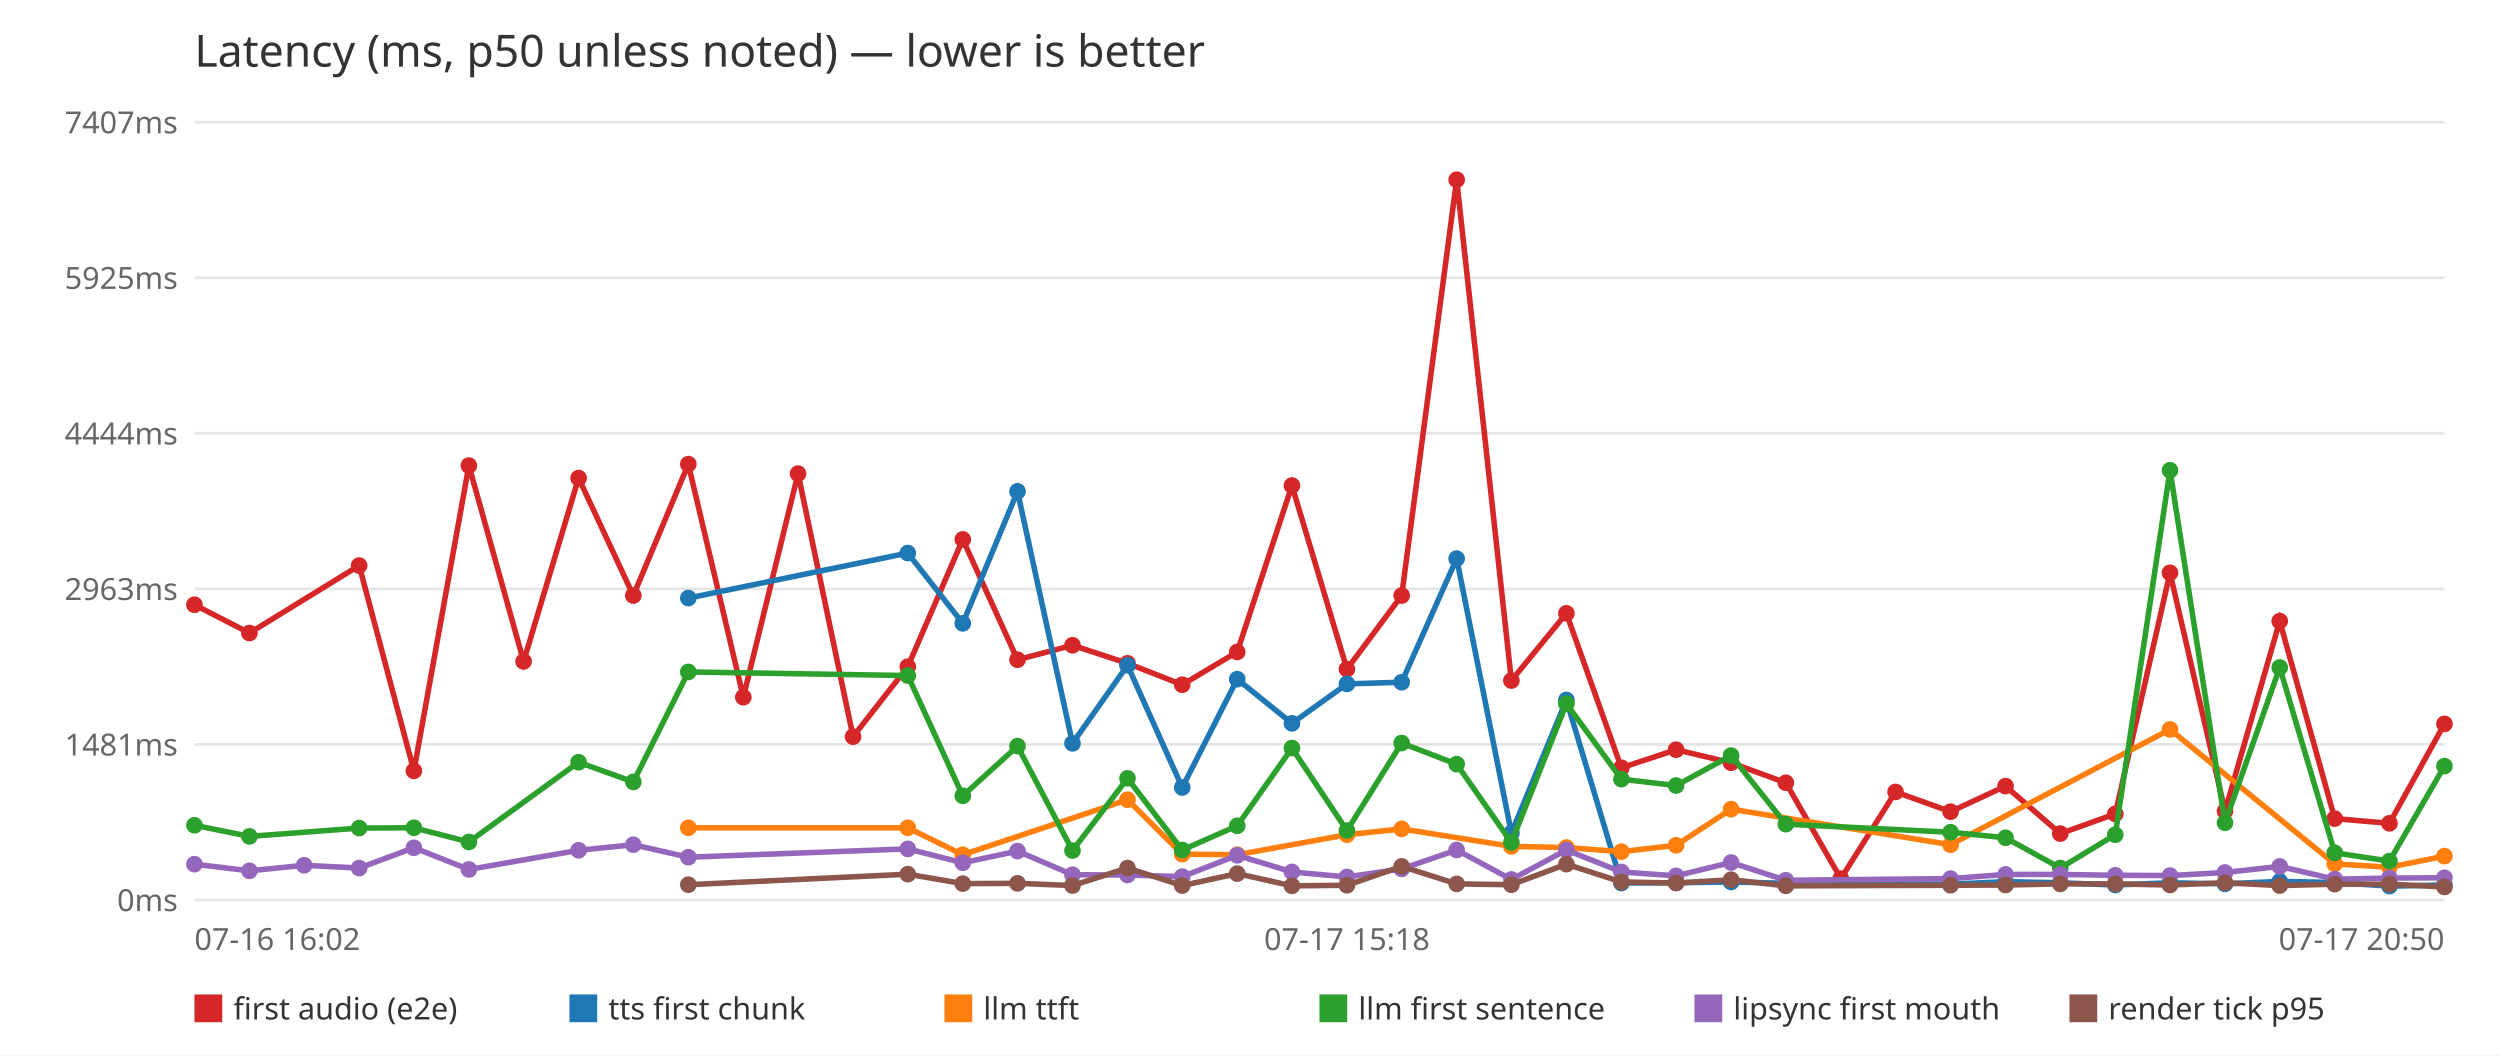
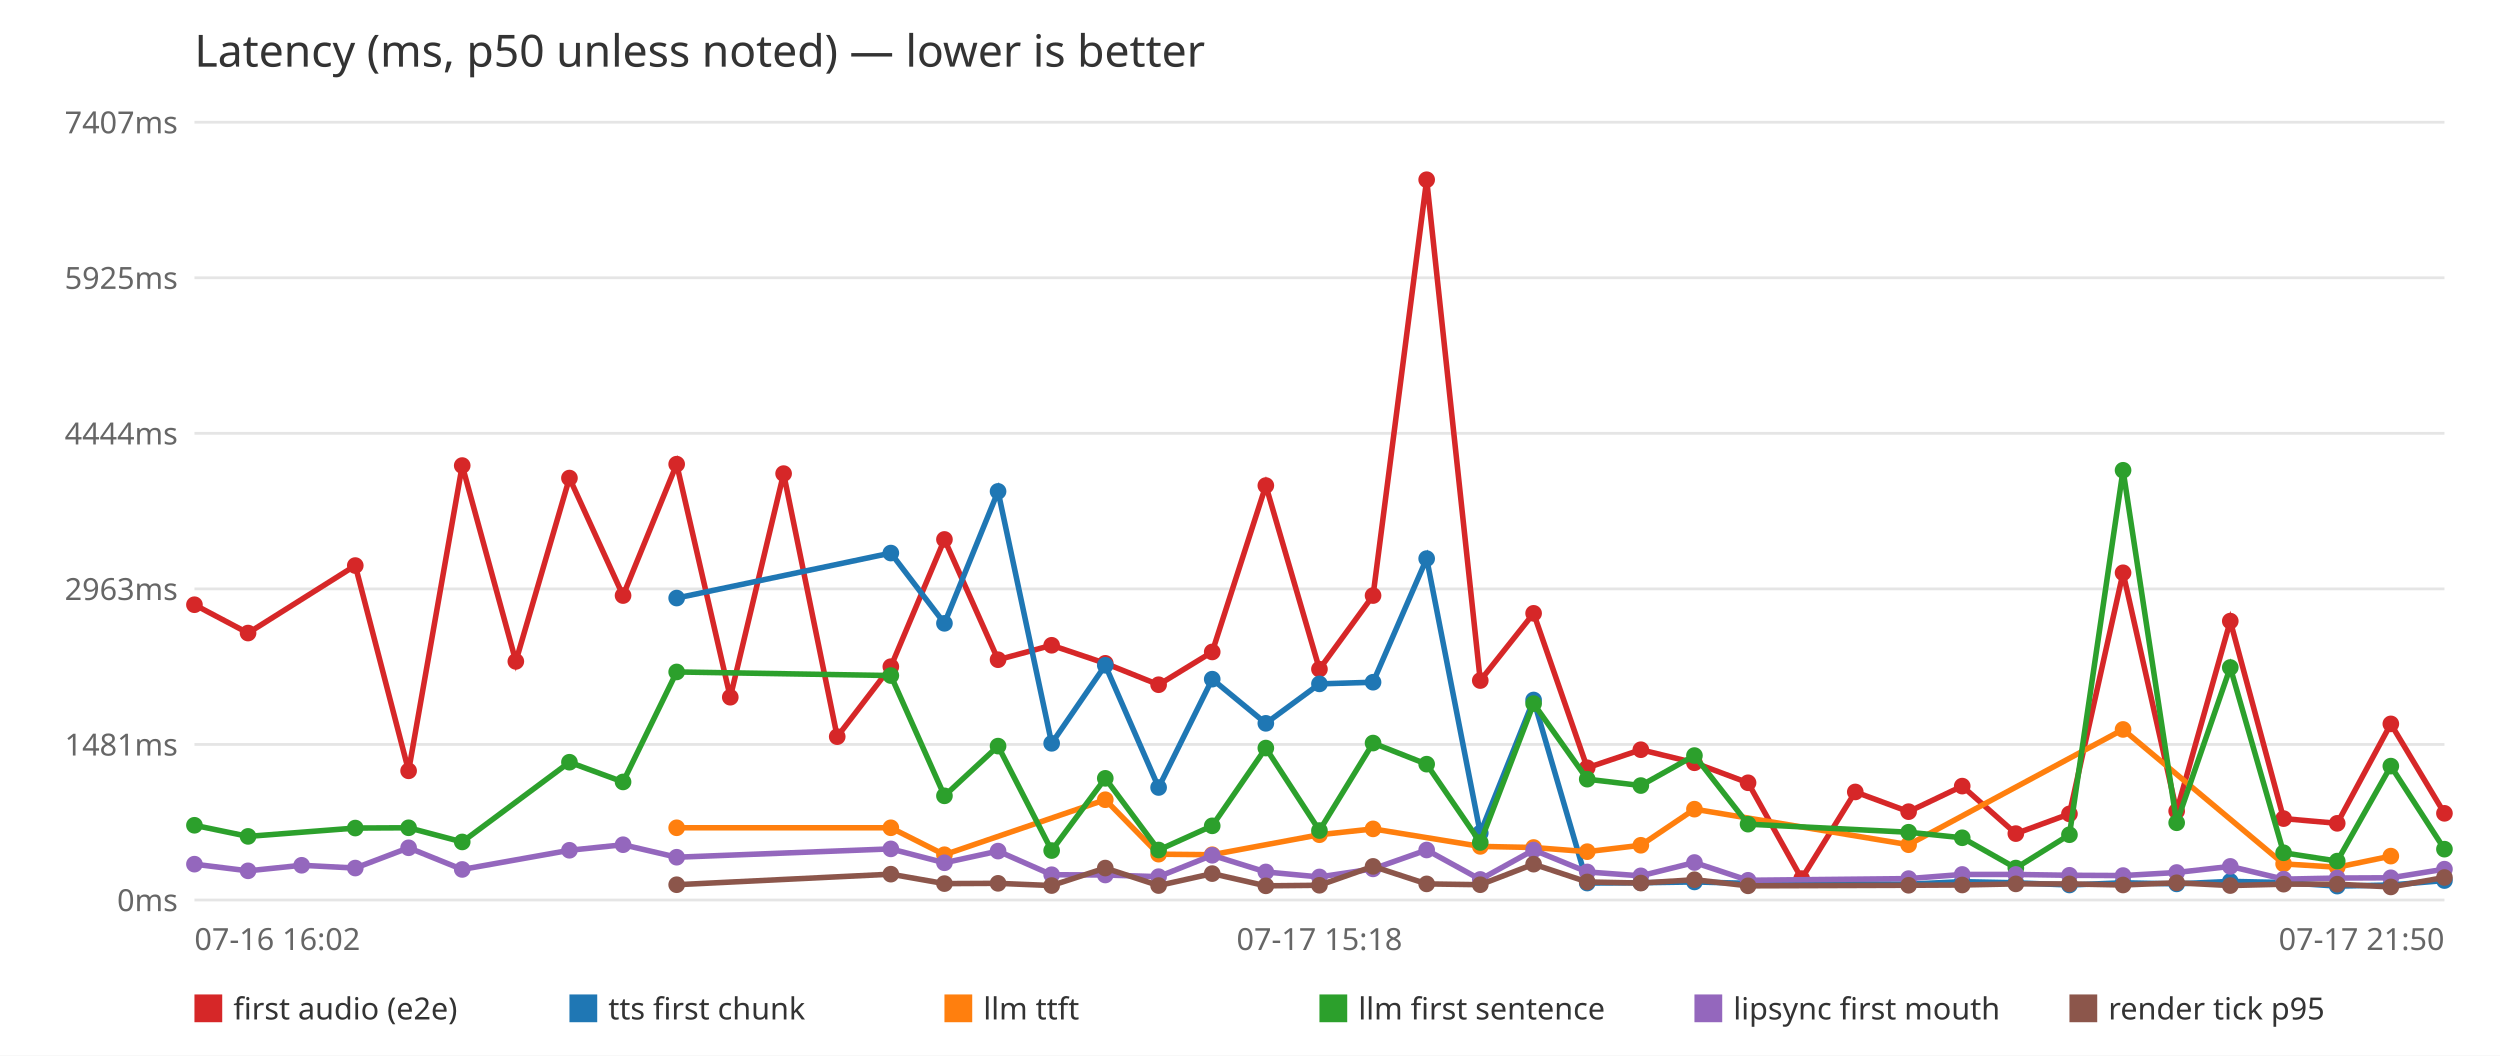
<svg xmlns="http://www.w3.org/2000/svg" width="900" height="380" viewBox="0 0 900 380" font-family="sans-serif">
  <rect width="900" height="380" fill="white" />
  <text x="70" y="24" font-size="16" fill="#333">Latency (ms, p50 unless noted) — lower is better</text>
  <line x1="70" y1="324.0" x2="880" y2="324.0" stroke="#e5e5e5" />
  <text x="64" y="328.0" font-size="11" fill="#666" text-anchor="end">0ms</text>
  <line x1="70" y1="268.0" x2="880" y2="268.0" stroke="#e5e5e5" />
  <text x="64" y="272.0" font-size="11" fill="#666" text-anchor="end">1481ms</text>
  <line x1="70" y1="212.0" x2="880" y2="212.0" stroke="#e5e5e5" />
  <text x="64" y="216.0" font-size="11" fill="#666" text-anchor="end">2963ms</text>
  <line x1="70" y1="156.0" x2="880" y2="156.0" stroke="#e5e5e5" />
  <text x="64" y="160.0" font-size="11" fill="#666" text-anchor="end">4444ms</text>
  <line x1="70" y1="100.0" x2="880" y2="100.0" stroke="#e5e5e5" />
  <text x="64" y="104.0" font-size="11" fill="#666" text-anchor="end">5925ms</text>
  <line x1="70" y1="44.0" x2="880" y2="44.0" stroke="#e5e5e5" />
  <text x="64" y="48.0" font-size="11" fill="#666" text-anchor="end">7407ms</text>
  <text x="70.0" y="342" font-size="11" fill="#666" text-anchor="start">07-16 16:02</text>
-   <text x="484.9" y="342" font-size="11" fill="#666" text-anchor="middle">07-17 15:18</text>
-   <text x="880.0" y="342" font-size="11" fill="#666" text-anchor="end">07-17 20:50</text>
-   <polyline points="70.0,217.7 89.8,227.9 129.3,203.6 149.0,277.5 168.8,167.6 188.5,238.1 208.3,172.1 228.0,214.4 247.8,167.1 267.6,251.0 287.3,170.5 307.1,265.2 326.8,240.0 346.6,194.2 366.3,237.5 386.1,232.3 405.9,238.8 425.6,246.5 445.4,234.7 465.1,174.8 484.9,240.9 504.6,214.4 524.4,64.7 544.1,245.0 563.9,220.8 583.7,276.4 603.4,269.9 623.2,274.6 642.9,281.8 662.7,316.3 682.4,285.1 702.2,292.2 722.0,283.0 741.7,300.1 761.5,293.0 781.2,206.2 801.0,292.0 820.7,223.6 840.5,294.7 860.2,296.4 880.0,260.6" fill="none" stroke="#d62728" stroke-width="2" />
+   <text x="475.0" y="342" font-size="11" fill="#666" text-anchor="middle">07-17 15:18</text>
+   <text x="880.0" y="342" font-size="11" fill="#666" text-anchor="end">07-17 21:50</text>
+   <polyline points="70.0,217.7 89.3,227.9 127.9,203.6 147.1,277.5 166.4,167.6 185.7,238.1 205.0,172.1 224.3,214.4 243.6,167.1 262.9,251.0 282.1,170.5 301.4,265.2 320.7,240.0 340.0,194.2 359.3,237.5 378.6,232.3 397.9,238.8 417.1,246.5 436.4,234.7 455.7,174.8 475.0,240.9 494.3,214.4 513.6,64.7 532.9,245.0 552.1,220.8 571.4,276.4 590.7,269.9 610.0,274.6 629.3,281.8 648.6,316.3 667.9,285.1 687.1,292.2 706.4,283.0 725.7,300.1 745.0,293.0 764.3,206.2 783.6,292.0 802.9,223.6 822.1,294.7 841.4,296.4 860.7,260.6 880.0,292.8" fill="none" stroke="#d62728" stroke-width="2" />
  <circle cx="70.0" cy="217.7" r="3" fill="#d62728" />
-   <circle cx="89.8" cy="227.9" r="3" fill="#d62728" />
-   <circle cx="129.3" cy="203.6" r="3" fill="#d62728" />
-   <circle cx="149.0" cy="277.5" r="3" fill="#d62728" />
-   <circle cx="168.8" cy="167.6" r="3" fill="#d62728" />
-   <circle cx="188.5" cy="238.1" r="3" fill="#d62728" />
-   <circle cx="208.3" cy="172.1" r="3" fill="#d62728" />
-   <circle cx="228.0" cy="214.4" r="3" fill="#d62728" />
-   <circle cx="247.8" cy="167.1" r="3" fill="#d62728" />
-   <circle cx="267.6" cy="251.0" r="3" fill="#d62728" />
-   <circle cx="287.3" cy="170.5" r="3" fill="#d62728" />
-   <circle cx="307.1" cy="265.2" r="3" fill="#d62728" />
-   <circle cx="326.8" cy="240.0" r="3" fill="#d62728" />
-   <circle cx="346.6" cy="194.2" r="3" fill="#d62728" />
-   <circle cx="366.3" cy="237.5" r="3" fill="#d62728" />
-   <circle cx="386.1" cy="232.3" r="3" fill="#d62728" />
-   <circle cx="405.9" cy="238.8" r="3" fill="#d62728" />
-   <circle cx="425.6" cy="246.5" r="3" fill="#d62728" />
-   <circle cx="445.4" cy="234.7" r="3" fill="#d62728" />
-   <circle cx="465.1" cy="174.8" r="3" fill="#d62728" />
-   <circle cx="484.9" cy="240.9" r="3" fill="#d62728" />
-   <circle cx="504.6" cy="214.4" r="3" fill="#d62728" />
-   <circle cx="524.4" cy="64.7" r="3" fill="#d62728" />
-   <circle cx="544.1" cy="245.0" r="3" fill="#d62728" />
-   <circle cx="563.9" cy="220.8" r="3" fill="#d62728" />
-   <circle cx="583.7" cy="276.4" r="3" fill="#d62728" />
-   <circle cx="603.4" cy="269.9" r="3" fill="#d62728" />
-   <circle cx="623.2" cy="274.6" r="3" fill="#d62728" />
-   <circle cx="642.9" cy="281.8" r="3" fill="#d62728" />
-   <circle cx="662.7" cy="316.3" r="3" fill="#d62728" />
-   <circle cx="682.4" cy="285.1" r="3" fill="#d62728" />
-   <circle cx="702.2" cy="292.2" r="3" fill="#d62728" />
-   <circle cx="722.0" cy="283.0" r="3" fill="#d62728" />
-   <circle cx="741.7" cy="300.1" r="3" fill="#d62728" />
-   <circle cx="761.5" cy="293.0" r="3" fill="#d62728" />
-   <circle cx="781.2" cy="206.2" r="3" fill="#d62728" />
-   <circle cx="801.0" cy="292.0" r="3" fill="#d62728" />
-   <circle cx="820.7" cy="223.6" r="3" fill="#d62728" />
-   <circle cx="840.5" cy="294.7" r="3" fill="#d62728" />
-   <circle cx="860.2" cy="296.4" r="3" fill="#d62728" />
-   <circle cx="880.0" cy="260.6" r="3" fill="#d62728" />
+   <circle cx="89.3" cy="227.9" r="3" fill="#d62728" />
+   <circle cx="127.9" cy="203.6" r="3" fill="#d62728" />
+   <circle cx="147.1" cy="277.5" r="3" fill="#d62728" />
+   <circle cx="166.4" cy="167.6" r="3" fill="#d62728" />
+   <circle cx="185.7" cy="238.1" r="3" fill="#d62728" />
+   <circle cx="205.0" cy="172.1" r="3" fill="#d62728" />
+   <circle cx="224.3" cy="214.4" r="3" fill="#d62728" />
+   <circle cx="243.6" cy="167.1" r="3" fill="#d62728" />
+   <circle cx="262.9" cy="251.0" r="3" fill="#d62728" />
+   <circle cx="282.1" cy="170.5" r="3" fill="#d62728" />
+   <circle cx="301.4" cy="265.2" r="3" fill="#d62728" />
+   <circle cx="320.7" cy="240.0" r="3" fill="#d62728" />
+   <circle cx="340.0" cy="194.2" r="3" fill="#d62728" />
+   <circle cx="359.3" cy="237.5" r="3" fill="#d62728" />
+   <circle cx="378.6" cy="232.3" r="3" fill="#d62728" />
+   <circle cx="397.9" cy="238.8" r="3" fill="#d62728" />
+   <circle cx="417.1" cy="246.5" r="3" fill="#d62728" />
+   <circle cx="436.4" cy="234.7" r="3" fill="#d62728" />
+   <circle cx="455.7" cy="174.8" r="3" fill="#d62728" />
+   <circle cx="475.0" cy="240.9" r="3" fill="#d62728" />
+   <circle cx="494.3" cy="214.4" r="3" fill="#d62728" />
+   <circle cx="513.6" cy="64.7" r="3" fill="#d62728" />
+   <circle cx="532.9" cy="245.0" r="3" fill="#d62728" />
+   <circle cx="552.1" cy="220.8" r="3" fill="#d62728" />
+   <circle cx="571.4" cy="276.4" r="3" fill="#d62728" />
+   <circle cx="590.7" cy="269.9" r="3" fill="#d62728" />
+   <circle cx="610.0" cy="274.6" r="3" fill="#d62728" />
+   <circle cx="629.3" cy="281.8" r="3" fill="#d62728" />
+   <circle cx="648.6" cy="316.3" r="3" fill="#d62728" />
+   <circle cx="667.9" cy="285.1" r="3" fill="#d62728" />
+   <circle cx="687.1" cy="292.2" r="3" fill="#d62728" />
+   <circle cx="706.4" cy="283.0" r="3" fill="#d62728" />
+   <circle cx="725.7" cy="300.1" r="3" fill="#d62728" />
+   <circle cx="745.0" cy="293.0" r="3" fill="#d62728" />
+   <circle cx="764.3" cy="206.2" r="3" fill="#d62728" />
+   <circle cx="783.6" cy="292.0" r="3" fill="#d62728" />
+   <circle cx="802.9" cy="223.6" r="3" fill="#d62728" />
+   <circle cx="822.1" cy="294.7" r="3" fill="#d62728" />
+   <circle cx="841.4" cy="296.4" r="3" fill="#d62728" />
+   <circle cx="860.7" cy="260.6" r="3" fill="#d62728" />
+   <circle cx="880.0" cy="292.8" r="3" fill="#d62728" />
  <rect x="70.0" y="358" width="10" height="10" fill="#d62728" />
  <text x="84.0" y="367" font-size="11" fill="#333">first audio (e2e)</text>
-   <polyline points="247.8,215.3 326.8,199.1 346.6,224.4 366.3,176.9 386.1,267.6 405.9,239.5 425.6,283.5 445.4,244.5 465.1,260.4 484.9,246.2 504.6,245.6 524.4,201.1 544.1,299.9 563.9,252.0 583.7,317.9 603.4,317.8 623.2,317.5 642.9,318.0 702.2,318.3 722.0,317.4 741.7,317.8 761.5,318.6 781.2,317.8 801.0,318.2 820.7,317.3 840.5,317.7 860.2,319.0 880.0,318.6" fill="none" stroke="#1f77b4" stroke-width="2" />
-   <circle cx="247.8" cy="215.3" r="3" fill="#1f77b4" />
-   <circle cx="326.8" cy="199.1" r="3" fill="#1f77b4" />
-   <circle cx="346.6" cy="224.4" r="3" fill="#1f77b4" />
-   <circle cx="366.3" cy="176.9" r="3" fill="#1f77b4" />
-   <circle cx="386.1" cy="267.6" r="3" fill="#1f77b4" />
-   <circle cx="405.9" cy="239.5" r="3" fill="#1f77b4" />
-   <circle cx="425.6" cy="283.5" r="3" fill="#1f77b4" />
-   <circle cx="445.4" cy="244.5" r="3" fill="#1f77b4" />
-   <circle cx="465.1" cy="260.4" r="3" fill="#1f77b4" />
-   <circle cx="484.9" cy="246.2" r="3" fill="#1f77b4" />
-   <circle cx="504.6" cy="245.6" r="3" fill="#1f77b4" />
-   <circle cx="524.4" cy="201.1" r="3" fill="#1f77b4" />
-   <circle cx="544.1" cy="299.9" r="3" fill="#1f77b4" />
-   <circle cx="563.9" cy="252.0" r="3" fill="#1f77b4" />
-   <circle cx="583.7" cy="317.9" r="3" fill="#1f77b4" />
-   <circle cx="603.4" cy="317.8" r="3" fill="#1f77b4" />
-   <circle cx="623.2" cy="317.5" r="3" fill="#1f77b4" />
-   <circle cx="642.9" cy="318.0" r="3" fill="#1f77b4" />
-   <circle cx="702.2" cy="318.3" r="3" fill="#1f77b4" />
-   <circle cx="722.0" cy="317.4" r="3" fill="#1f77b4" />
-   <circle cx="741.7" cy="317.8" r="3" fill="#1f77b4" />
-   <circle cx="761.5" cy="318.6" r="3" fill="#1f77b4" />
-   <circle cx="781.2" cy="317.8" r="3" fill="#1f77b4" />
-   <circle cx="801.0" cy="318.2" r="3" fill="#1f77b4" />
-   <circle cx="820.7" cy="317.3" r="3" fill="#1f77b4" />
-   <circle cx="840.5" cy="317.7" r="3" fill="#1f77b4" />
-   <circle cx="860.2" cy="319.0" r="3" fill="#1f77b4" />
-   <circle cx="880.0" cy="318.6" r="3" fill="#1f77b4" />
+   <polyline points="243.6,215.3 320.7,199.1 340.0,224.4 359.3,176.9 378.6,267.6 397.9,239.5 417.1,283.5 436.4,244.5 455.7,260.4 475.0,246.2 494.3,245.6 513.6,201.1 532.9,299.9 552.1,252.0 571.4,317.9 590.7,317.8 610.0,317.5 629.3,318.0 687.1,318.3 706.4,317.4 725.7,317.8 745.0,318.6 764.3,317.8 783.6,318.2 802.9,317.3 822.1,317.7 841.4,319.0 860.7,318.6 880.0,317.0" fill="none" stroke="#1f77b4" stroke-width="2" />
+   <circle cx="243.6" cy="215.3" r="3" fill="#1f77b4" />
+   <circle cx="320.7" cy="199.1" r="3" fill="#1f77b4" />
+   <circle cx="340.0" cy="224.4" r="3" fill="#1f77b4" />
+   <circle cx="359.3" cy="176.9" r="3" fill="#1f77b4" />
+   <circle cx="378.6" cy="267.6" r="3" fill="#1f77b4" />
+   <circle cx="397.9" cy="239.5" r="3" fill="#1f77b4" />
+   <circle cx="417.1" cy="283.5" r="3" fill="#1f77b4" />
+   <circle cx="436.4" cy="244.5" r="3" fill="#1f77b4" />
+   <circle cx="455.7" cy="260.4" r="3" fill="#1f77b4" />
+   <circle cx="475.0" cy="246.2" r="3" fill="#1f77b4" />
+   <circle cx="494.3" cy="245.6" r="3" fill="#1f77b4" />
+   <circle cx="513.6" cy="201.1" r="3" fill="#1f77b4" />
+   <circle cx="532.9" cy="299.9" r="3" fill="#1f77b4" />
+   <circle cx="552.1" cy="252.0" r="3" fill="#1f77b4" />
+   <circle cx="571.4" cy="317.9" r="3" fill="#1f77b4" />
+   <circle cx="590.7" cy="317.8" r="3" fill="#1f77b4" />
+   <circle cx="610.0" cy="317.5" r="3" fill="#1f77b4" />
+   <circle cx="629.3" cy="318.0" r="3" fill="#1f77b4" />
+   <circle cx="687.1" cy="318.3" r="3" fill="#1f77b4" />
+   <circle cx="706.4" cy="317.4" r="3" fill="#1f77b4" />
+   <circle cx="725.7" cy="317.8" r="3" fill="#1f77b4" />
+   <circle cx="745.0" cy="318.6" r="3" fill="#1f77b4" />
+   <circle cx="764.3" cy="317.8" r="3" fill="#1f77b4" />
+   <circle cx="783.6" cy="318.2" r="3" fill="#1f77b4" />
+   <circle cx="802.9" cy="317.3" r="3" fill="#1f77b4" />
+   <circle cx="822.1" cy="317.7" r="3" fill="#1f77b4" />
+   <circle cx="841.4" cy="319.0" r="3" fill="#1f77b4" />
+   <circle cx="860.7" cy="318.6" r="3" fill="#1f77b4" />
+   <circle cx="880.0" cy="317.0" r="3" fill="#1f77b4" />
  <rect x="205.0" y="358" width="10" height="10" fill="#1f77b4" />
  <text x="219.0" y="367" font-size="11" fill="#333">tts first chunk</text>
-   <polyline points="247.8,298.0 326.8,298.0 346.6,307.7 405.9,287.9 425.6,307.5 445.4,307.7 484.9,300.5 504.6,298.4 544.1,304.7 563.9,305.1 583.7,306.6 603.4,304.3 623.2,291.3 702.2,304.1 781.2,262.6 840.5,311.0 860.2,312.2 880.0,308.2" fill="none" stroke="#ff7f0e" stroke-width="2" />
-   <circle cx="247.8" cy="298.0" r="3" fill="#ff7f0e" />
-   <circle cx="326.8" cy="298.0" r="3" fill="#ff7f0e" />
-   <circle cx="346.6" cy="307.7" r="3" fill="#ff7f0e" />
-   <circle cx="405.9" cy="287.9" r="3" fill="#ff7f0e" />
-   <circle cx="425.6" cy="307.5" r="3" fill="#ff7f0e" />
-   <circle cx="445.4" cy="307.7" r="3" fill="#ff7f0e" />
-   <circle cx="484.9" cy="300.5" r="3" fill="#ff7f0e" />
-   <circle cx="504.6" cy="298.4" r="3" fill="#ff7f0e" />
-   <circle cx="544.1" cy="304.7" r="3" fill="#ff7f0e" />
-   <circle cx="563.9" cy="305.1" r="3" fill="#ff7f0e" />
-   <circle cx="583.7" cy="306.6" r="3" fill="#ff7f0e" />
-   <circle cx="603.4" cy="304.3" r="3" fill="#ff7f0e" />
-   <circle cx="623.2" cy="291.3" r="3" fill="#ff7f0e" />
-   <circle cx="702.2" cy="304.1" r="3" fill="#ff7f0e" />
-   <circle cx="781.2" cy="262.6" r="3" fill="#ff7f0e" />
-   <circle cx="840.5" cy="311.0" r="3" fill="#ff7f0e" />
-   <circle cx="860.2" cy="312.2" r="3" fill="#ff7f0e" />
-   <circle cx="880.0" cy="308.2" r="3" fill="#ff7f0e" />
+   <polyline points="243.6,298.0 320.7,298.0 340.0,307.7 397.9,287.9 417.1,307.5 436.4,307.7 475.0,300.5 494.3,298.4 532.9,304.7 552.1,305.1 571.4,306.6 590.7,304.3 610.0,291.3 687.1,304.1 764.3,262.6 822.1,311.0 841.4,312.2 860.7,308.2" fill="none" stroke="#ff7f0e" stroke-width="2" />
+   <circle cx="243.6" cy="298.0" r="3" fill="#ff7f0e" />
+   <circle cx="320.7" cy="298.0" r="3" fill="#ff7f0e" />
+   <circle cx="340.0" cy="307.7" r="3" fill="#ff7f0e" />
+   <circle cx="397.9" cy="287.9" r="3" fill="#ff7f0e" />
+   <circle cx="417.1" cy="307.5" r="3" fill="#ff7f0e" />
+   <circle cx="436.4" cy="307.7" r="3" fill="#ff7f0e" />
+   <circle cx="475.0" cy="300.5" r="3" fill="#ff7f0e" />
+   <circle cx="494.3" cy="298.4" r="3" fill="#ff7f0e" />
+   <circle cx="532.9" cy="304.7" r="3" fill="#ff7f0e" />
+   <circle cx="552.1" cy="305.1" r="3" fill="#ff7f0e" />
+   <circle cx="571.4" cy="306.6" r="3" fill="#ff7f0e" />
+   <circle cx="590.7" cy="304.3" r="3" fill="#ff7f0e" />
+   <circle cx="610.0" cy="291.3" r="3" fill="#ff7f0e" />
+   <circle cx="687.1" cy="304.1" r="3" fill="#ff7f0e" />
+   <circle cx="764.3" cy="262.6" r="3" fill="#ff7f0e" />
+   <circle cx="822.1" cy="311.0" r="3" fill="#ff7f0e" />
+   <circle cx="841.4" cy="312.2" r="3" fill="#ff7f0e" />
+   <circle cx="860.7" cy="308.2" r="3" fill="#ff7f0e" />
  <rect x="340.0" y="358" width="10" height="10" fill="#ff7f0e" />
  <text x="354.0" y="367" font-size="11" fill="#333">llm ttft</text>
-   <polyline points="70.0,297.1 89.8,301.1 129.3,298.1 149.0,298.0 168.8,303.1 208.3,274.4 228.0,281.5 247.8,241.9 326.8,243.2 346.6,286.5 366.3,268.6 386.1,306.2 405.9,280.2 425.6,306.0 445.4,297.3 465.1,269.3 484.9,299.0 504.6,267.5 524.4,275.1 544.1,303.3 563.9,253.3 583.7,280.5 603.4,282.8 623.2,272.0 642.9,296.7 702.2,299.6 722.0,301.6 741.7,312.5 761.5,300.5 781.2,169.3 801.0,296.2 820.7,240.3 840.5,307.0 860.2,310.0 880.0,275.8" fill="none" stroke="#2ca02c" stroke-width="2" />
+   <polyline points="70.0,297.1 89.3,301.1 127.9,298.1 147.1,298.0 166.4,303.1 205.0,274.4 224.3,281.5 243.6,241.9 320.7,243.2 340.0,286.5 359.3,268.6 378.6,306.2 397.9,280.2 417.1,306.0 436.4,297.3 455.7,269.3 475.0,299.0 494.3,267.5 513.6,275.1 532.9,303.3 552.1,253.3 571.4,280.5 590.7,282.8 610.0,272.0 629.3,296.7 687.1,299.6 706.4,301.6 725.7,312.5 745.0,300.5 764.3,169.3 783.6,296.2 802.9,240.3 822.1,307.0 841.4,310.0 860.7,275.8 880.0,305.7" fill="none" stroke="#2ca02c" stroke-width="2" />
  <circle cx="70.0" cy="297.1" r="3" fill="#2ca02c" />
-   <circle cx="89.8" cy="301.1" r="3" fill="#2ca02c" />
-   <circle cx="129.3" cy="298.1" r="3" fill="#2ca02c" />
-   <circle cx="149.0" cy="298.0" r="3" fill="#2ca02c" />
-   <circle cx="168.8" cy="303.1" r="3" fill="#2ca02c" />
-   <circle cx="208.3" cy="274.4" r="3" fill="#2ca02c" />
-   <circle cx="228.0" cy="281.5" r="3" fill="#2ca02c" />
-   <circle cx="247.8" cy="241.9" r="3" fill="#2ca02c" />
-   <circle cx="326.8" cy="243.2" r="3" fill="#2ca02c" />
-   <circle cx="346.6" cy="286.5" r="3" fill="#2ca02c" />
-   <circle cx="366.3" cy="268.6" r="3" fill="#2ca02c" />
-   <circle cx="386.1" cy="306.2" r="3" fill="#2ca02c" />
-   <circle cx="405.9" cy="280.2" r="3" fill="#2ca02c" />
-   <circle cx="425.6" cy="306.0" r="3" fill="#2ca02c" />
-   <circle cx="445.4" cy="297.3" r="3" fill="#2ca02c" />
-   <circle cx="465.1" cy="269.3" r="3" fill="#2ca02c" />
-   <circle cx="484.9" cy="299.0" r="3" fill="#2ca02c" />
-   <circle cx="504.6" cy="267.5" r="3" fill="#2ca02c" />
-   <circle cx="524.4" cy="275.1" r="3" fill="#2ca02c" />
-   <circle cx="544.1" cy="303.3" r="3" fill="#2ca02c" />
-   <circle cx="563.9" cy="253.3" r="3" fill="#2ca02c" />
-   <circle cx="583.7" cy="280.5" r="3" fill="#2ca02c" />
-   <circle cx="603.4" cy="282.8" r="3" fill="#2ca02c" />
-   <circle cx="623.2" cy="272.0" r="3" fill="#2ca02c" />
-   <circle cx="642.9" cy="296.7" r="3" fill="#2ca02c" />
-   <circle cx="702.2" cy="299.6" r="3" fill="#2ca02c" />
-   <circle cx="722.0" cy="301.6" r="3" fill="#2ca02c" />
-   <circle cx="741.7" cy="312.5" r="3" fill="#2ca02c" />
-   <circle cx="761.5" cy="300.5" r="3" fill="#2ca02c" />
-   <circle cx="781.2" cy="169.3" r="3" fill="#2ca02c" />
-   <circle cx="801.0" cy="296.2" r="3" fill="#2ca02c" />
-   <circle cx="820.7" cy="240.3" r="3" fill="#2ca02c" />
-   <circle cx="840.5" cy="307.0" r="3" fill="#2ca02c" />
-   <circle cx="860.2" cy="310.0" r="3" fill="#2ca02c" />
-   <circle cx="880.0" cy="275.8" r="3" fill="#2ca02c" />
+   <circle cx="89.3" cy="301.1" r="3" fill="#2ca02c" />
+   <circle cx="127.9" cy="298.1" r="3" fill="#2ca02c" />
+   <circle cx="147.1" cy="298.0" r="3" fill="#2ca02c" />
+   <circle cx="166.4" cy="303.1" r="3" fill="#2ca02c" />
+   <circle cx="205.0" cy="274.4" r="3" fill="#2ca02c" />
+   <circle cx="224.3" cy="281.5" r="3" fill="#2ca02c" />
+   <circle cx="243.6" cy="241.9" r="3" fill="#2ca02c" />
+   <circle cx="320.7" cy="243.2" r="3" fill="#2ca02c" />
+   <circle cx="340.0" cy="286.5" r="3" fill="#2ca02c" />
+   <circle cx="359.3" cy="268.6" r="3" fill="#2ca02c" />
+   <circle cx="378.6" cy="306.2" r="3" fill="#2ca02c" />
+   <circle cx="397.9" cy="280.2" r="3" fill="#2ca02c" />
+   <circle cx="417.1" cy="306.0" r="3" fill="#2ca02c" />
+   <circle cx="436.4" cy="297.3" r="3" fill="#2ca02c" />
+   <circle cx="455.7" cy="269.3" r="3" fill="#2ca02c" />
+   <circle cx="475.0" cy="299.0" r="3" fill="#2ca02c" />
+   <circle cx="494.3" cy="267.5" r="3" fill="#2ca02c" />
+   <circle cx="513.6" cy="275.1" r="3" fill="#2ca02c" />
+   <circle cx="532.9" cy="303.3" r="3" fill="#2ca02c" />
+   <circle cx="552.1" cy="253.3" r="3" fill="#2ca02c" />
+   <circle cx="571.4" cy="280.5" r="3" fill="#2ca02c" />
+   <circle cx="590.7" cy="282.8" r="3" fill="#2ca02c" />
+   <circle cx="610.0" cy="272.0" r="3" fill="#2ca02c" />
+   <circle cx="629.3" cy="296.7" r="3" fill="#2ca02c" />
+   <circle cx="687.1" cy="299.6" r="3" fill="#2ca02c" />
+   <circle cx="706.4" cy="301.6" r="3" fill="#2ca02c" />
+   <circle cx="725.7" cy="312.5" r="3" fill="#2ca02c" />
+   <circle cx="745.0" cy="300.5" r="3" fill="#2ca02c" />
+   <circle cx="764.3" cy="169.3" r="3" fill="#2ca02c" />
+   <circle cx="783.6" cy="296.2" r="3" fill="#2ca02c" />
+   <circle cx="802.9" cy="240.3" r="3" fill="#2ca02c" />
+   <circle cx="822.1" cy="307.0" r="3" fill="#2ca02c" />
+   <circle cx="841.4" cy="310.0" r="3" fill="#2ca02c" />
+   <circle cx="860.7" cy="275.8" r="3" fill="#2ca02c" />
+   <circle cx="880.0" cy="305.7" r="3" fill="#2ca02c" />
  <rect x="475.0" y="358" width="10" height="10" fill="#2ca02c" />
  <text x="489.0" y="367" font-size="11" fill="#333">llm first sentence</text>
-   <polyline points="70.0,311.1 89.8,313.5 109.5,311.5 129.3,312.5 149.0,305.2 168.8,313.0 208.3,306.1 228.0,304.1 247.8,308.6 326.8,305.6 346.6,310.6 366.3,306.4 386.1,314.9 405.9,315.0 425.6,315.6 445.4,307.9 465.1,313.9 484.9,315.7 504.6,312.8 524.4,306.0 544.1,316.6 563.9,306.0 583.7,313.9 603.4,315.3 623.2,310.5 642.9,316.9 702.2,316.3 722.0,314.8 741.7,314.8 761.5,315.1 781.2,315.2 801.0,314.1 820.7,311.9 840.5,316.5 860.2,316.1 880.0,316.0" fill="none" stroke="#9467bd" stroke-width="2" />
+   <polyline points="70.0,311.1 89.3,313.5 108.6,311.5 127.9,312.5 147.1,305.2 166.4,313.0 205.0,306.1 224.3,304.1 243.6,308.6 320.7,305.6 340.0,310.6 359.3,306.4 378.6,314.9 397.9,315.0 417.1,315.6 436.4,307.9 455.7,313.9 475.0,315.7 494.3,312.8 513.6,306.0 532.9,316.6 552.1,306.0 571.4,313.9 590.7,315.3 610.0,310.5 629.3,316.9 687.1,316.3 706.4,314.8 725.7,314.8 745.0,315.1 764.3,315.2 783.6,314.1 802.9,311.9 822.1,316.5 841.4,316.1 860.7,316.0 880.0,312.9" fill="none" stroke="#9467bd" stroke-width="2" />
  <circle cx="70.0" cy="311.1" r="3" fill="#9467bd" />
-   <circle cx="89.8" cy="313.5" r="3" fill="#9467bd" />
-   <circle cx="109.5" cy="311.5" r="3" fill="#9467bd" />
-   <circle cx="129.3" cy="312.5" r="3" fill="#9467bd" />
-   <circle cx="149.0" cy="305.2" r="3" fill="#9467bd" />
-   <circle cx="168.8" cy="313.0" r="3" fill="#9467bd" />
-   <circle cx="208.3" cy="306.1" r="3" fill="#9467bd" />
-   <circle cx="228.0" cy="304.1" r="3" fill="#9467bd" />
-   <circle cx="247.8" cy="308.6" r="3" fill="#9467bd" />
-   <circle cx="326.8" cy="305.6" r="3" fill="#9467bd" />
-   <circle cx="346.6" cy="310.6" r="3" fill="#9467bd" />
-   <circle cx="366.3" cy="306.4" r="3" fill="#9467bd" />
-   <circle cx="386.1" cy="314.9" r="3" fill="#9467bd" />
-   <circle cx="405.9" cy="315.0" r="3" fill="#9467bd" />
-   <circle cx="425.6" cy="315.6" r="3" fill="#9467bd" />
-   <circle cx="445.4" cy="307.9" r="3" fill="#9467bd" />
-   <circle cx="465.1" cy="313.9" r="3" fill="#9467bd" />
-   <circle cx="484.9" cy="315.7" r="3" fill="#9467bd" />
-   <circle cx="504.6" cy="312.8" r="3" fill="#9467bd" />
-   <circle cx="524.4" cy="306.0" r="3" fill="#9467bd" />
-   <circle cx="544.1" cy="316.6" r="3" fill="#9467bd" />
-   <circle cx="563.9" cy="306.0" r="3" fill="#9467bd" />
-   <circle cx="583.7" cy="313.9" r="3" fill="#9467bd" />
-   <circle cx="603.4" cy="315.3" r="3" fill="#9467bd" />
-   <circle cx="623.2" cy="310.5" r="3" fill="#9467bd" />
-   <circle cx="642.9" cy="316.9" r="3" fill="#9467bd" />
-   <circle cx="702.2" cy="316.3" r="3" fill="#9467bd" />
-   <circle cx="722.0" cy="314.8" r="3" fill="#9467bd" />
-   <circle cx="741.7" cy="314.8" r="3" fill="#9467bd" />
-   <circle cx="761.5" cy="315.1" r="3" fill="#9467bd" />
-   <circle cx="781.2" cy="315.2" r="3" fill="#9467bd" />
-   <circle cx="801.0" cy="314.1" r="3" fill="#9467bd" />
-   <circle cx="820.7" cy="311.9" r="3" fill="#9467bd" />
-   <circle cx="840.5" cy="316.5" r="3" fill="#9467bd" />
-   <circle cx="860.2" cy="316.1" r="3" fill="#9467bd" />
-   <circle cx="880.0" cy="316.0" r="3" fill="#9467bd" />
+   <circle cx="89.3" cy="313.5" r="3" fill="#9467bd" />
+   <circle cx="108.6" cy="311.5" r="3" fill="#9467bd" />
+   <circle cx="127.9" cy="312.5" r="3" fill="#9467bd" />
+   <circle cx="147.1" cy="305.2" r="3" fill="#9467bd" />
+   <circle cx="166.4" cy="313.0" r="3" fill="#9467bd" />
+   <circle cx="205.0" cy="306.1" r="3" fill="#9467bd" />
+   <circle cx="224.3" cy="304.1" r="3" fill="#9467bd" />
+   <circle cx="243.6" cy="308.6" r="3" fill="#9467bd" />
+   <circle cx="320.7" cy="305.6" r="3" fill="#9467bd" />
+   <circle cx="340.0" cy="310.6" r="3" fill="#9467bd" />
+   <circle cx="359.3" cy="306.4" r="3" fill="#9467bd" />
+   <circle cx="378.6" cy="314.9" r="3" fill="#9467bd" />
+   <circle cx="397.9" cy="315.0" r="3" fill="#9467bd" />
+   <circle cx="417.1" cy="315.6" r="3" fill="#9467bd" />
+   <circle cx="436.4" cy="307.9" r="3" fill="#9467bd" />
+   <circle cx="455.7" cy="313.9" r="3" fill="#9467bd" />
+   <circle cx="475.0" cy="315.7" r="3" fill="#9467bd" />
+   <circle cx="494.3" cy="312.8" r="3" fill="#9467bd" />
+   <circle cx="513.6" cy="306.0" r="3" fill="#9467bd" />
+   <circle cx="532.9" cy="316.6" r="3" fill="#9467bd" />
+   <circle cx="552.1" cy="306.0" r="3" fill="#9467bd" />
+   <circle cx="571.4" cy="313.9" r="3" fill="#9467bd" />
+   <circle cx="590.7" cy="315.3" r="3" fill="#9467bd" />
+   <circle cx="610.0" cy="310.5" r="3" fill="#9467bd" />
+   <circle cx="629.3" cy="316.9" r="3" fill="#9467bd" />
+   <circle cx="687.1" cy="316.3" r="3" fill="#9467bd" />
+   <circle cx="706.4" cy="314.8" r="3" fill="#9467bd" />
+   <circle cx="725.7" cy="314.8" r="3" fill="#9467bd" />
+   <circle cx="745.0" cy="315.1" r="3" fill="#9467bd" />
+   <circle cx="764.3" cy="315.2" r="3" fill="#9467bd" />
+   <circle cx="783.6" cy="314.1" r="3" fill="#9467bd" />
+   <circle cx="802.9" cy="311.9" r="3" fill="#9467bd" />
+   <circle cx="822.1" cy="316.5" r="3" fill="#9467bd" />
+   <circle cx="841.4" cy="316.1" r="3" fill="#9467bd" />
+   <circle cx="860.7" cy="316.0" r="3" fill="#9467bd" />
+   <circle cx="880.0" cy="312.9" r="3" fill="#9467bd" />
  <rect x="610.0" y="358" width="10" height="10" fill="#9467bd" />
  <text x="624.0" y="367" font-size="11" fill="#333">lipsync first mouth</text>
-   <polyline points="247.8,318.5 326.8,314.7 346.6,318.1 366.3,318.0 386.1,318.8 405.9,312.5 425.6,318.8 445.4,314.5 465.1,318.9 484.9,318.7 504.6,311.9 524.4,318.2 544.1,318.5 563.9,311.1 583.7,317.5 603.4,317.9 623.2,316.7 642.9,318.9 702.2,318.7 722.0,318.6 741.7,318.2 761.5,318.2 781.2,318.6 801.0,317.8 820.7,318.8 840.5,318.3 860.2,318.3 880.0,319.3" fill="none" stroke="#8c564b" stroke-width="2" />
-   <circle cx="247.8" cy="318.5" r="3" fill="#8c564b" />
-   <circle cx="326.8" cy="314.7" r="3" fill="#8c564b" />
-   <circle cx="346.6" cy="318.1" r="3" fill="#8c564b" />
-   <circle cx="366.3" cy="318.0" r="3" fill="#8c564b" />
-   <circle cx="386.1" cy="318.8" r="3" fill="#8c564b" />
-   <circle cx="405.9" cy="312.5" r="3" fill="#8c564b" />
-   <circle cx="425.6" cy="318.8" r="3" fill="#8c564b" />
-   <circle cx="445.4" cy="314.5" r="3" fill="#8c564b" />
-   <circle cx="465.1" cy="318.9" r="3" fill="#8c564b" />
-   <circle cx="484.9" cy="318.7" r="3" fill="#8c564b" />
-   <circle cx="504.6" cy="311.9" r="3" fill="#8c564b" />
-   <circle cx="524.4" cy="318.2" r="3" fill="#8c564b" />
-   <circle cx="544.1" cy="318.5" r="3" fill="#8c564b" />
-   <circle cx="563.9" cy="311.1" r="3" fill="#8c564b" />
-   <circle cx="583.7" cy="317.5" r="3" fill="#8c564b" />
-   <circle cx="603.4" cy="317.9" r="3" fill="#8c564b" />
-   <circle cx="623.2" cy="316.7" r="3" fill="#8c564b" />
-   <circle cx="642.9" cy="318.9" r="3" fill="#8c564b" />
-   <circle cx="702.2" cy="318.7" r="3" fill="#8c564b" />
-   <circle cx="722.0" cy="318.6" r="3" fill="#8c564b" />
-   <circle cx="741.7" cy="318.2" r="3" fill="#8c564b" />
-   <circle cx="761.5" cy="318.2" r="3" fill="#8c564b" />
-   <circle cx="781.2" cy="318.6" r="3" fill="#8c564b" />
-   <circle cx="801.0" cy="317.8" r="3" fill="#8c564b" />
-   <circle cx="820.7" cy="318.8" r="3" fill="#8c564b" />
-   <circle cx="840.5" cy="318.3" r="3" fill="#8c564b" />
-   <circle cx="860.2" cy="318.3" r="3" fill="#8c564b" />
-   <circle cx="880.0" cy="319.3" r="3" fill="#8c564b" />
+   <polyline points="243.6,318.5 320.7,314.7 340.0,318.1 359.3,318.0 378.6,318.8 397.9,312.5 417.1,318.8 436.4,314.5 455.7,318.9 475.0,318.7 494.3,311.9 513.6,318.2 532.9,318.5 552.1,311.1 571.4,317.5 590.7,317.9 610.0,316.7 629.3,318.9 687.1,318.7 706.4,318.6 725.7,318.2 745.0,318.2 764.3,318.6 783.6,317.8 802.9,318.8 822.1,318.3 841.4,318.3 860.7,319.3 880.0,315.9" fill="none" stroke="#8c564b" stroke-width="2" />
+   <circle cx="243.6" cy="318.5" r="3" fill="#8c564b" />
+   <circle cx="320.7" cy="314.7" r="3" fill="#8c564b" />
+   <circle cx="340.0" cy="318.1" r="3" fill="#8c564b" />
+   <circle cx="359.3" cy="318.0" r="3" fill="#8c564b" />
+   <circle cx="378.6" cy="318.8" r="3" fill="#8c564b" />
+   <circle cx="397.9" cy="312.5" r="3" fill="#8c564b" />
+   <circle cx="417.1" cy="318.8" r="3" fill="#8c564b" />
+   <circle cx="436.4" cy="314.5" r="3" fill="#8c564b" />
+   <circle cx="455.7" cy="318.9" r="3" fill="#8c564b" />
+   <circle cx="475.0" cy="318.7" r="3" fill="#8c564b" />
+   <circle cx="494.3" cy="311.9" r="3" fill="#8c564b" />
+   <circle cx="513.6" cy="318.2" r="3" fill="#8c564b" />
+   <circle cx="532.9" cy="318.5" r="3" fill="#8c564b" />
+   <circle cx="552.1" cy="311.1" r="3" fill="#8c564b" />
+   <circle cx="571.4" cy="317.5" r="3" fill="#8c564b" />
+   <circle cx="590.7" cy="317.9" r="3" fill="#8c564b" />
+   <circle cx="610.0" cy="316.7" r="3" fill="#8c564b" />
+   <circle cx="629.3" cy="318.9" r="3" fill="#8c564b" />
+   <circle cx="687.1" cy="318.7" r="3" fill="#8c564b" />
+   <circle cx="706.4" cy="318.6" r="3" fill="#8c564b" />
+   <circle cx="725.7" cy="318.2" r="3" fill="#8c564b" />
+   <circle cx="745.0" cy="318.2" r="3" fill="#8c564b" />
+   <circle cx="764.3" cy="318.6" r="3" fill="#8c564b" />
+   <circle cx="783.6" cy="317.8" r="3" fill="#8c564b" />
+   <circle cx="802.9" cy="318.8" r="3" fill="#8c564b" />
+   <circle cx="822.1" cy="318.3" r="3" fill="#8c564b" />
+   <circle cx="841.4" cy="318.3" r="3" fill="#8c564b" />
+   <circle cx="860.7" cy="319.3" r="3" fill="#8c564b" />
+   <circle cx="880.0" cy="315.9" r="3" fill="#8c564b" />
  <rect x="745.0" y="358" width="10" height="10" fill="#8c564b" />
  <text x="759.0" y="367" font-size="11" fill="#333">render tick p95</text>
</svg>
